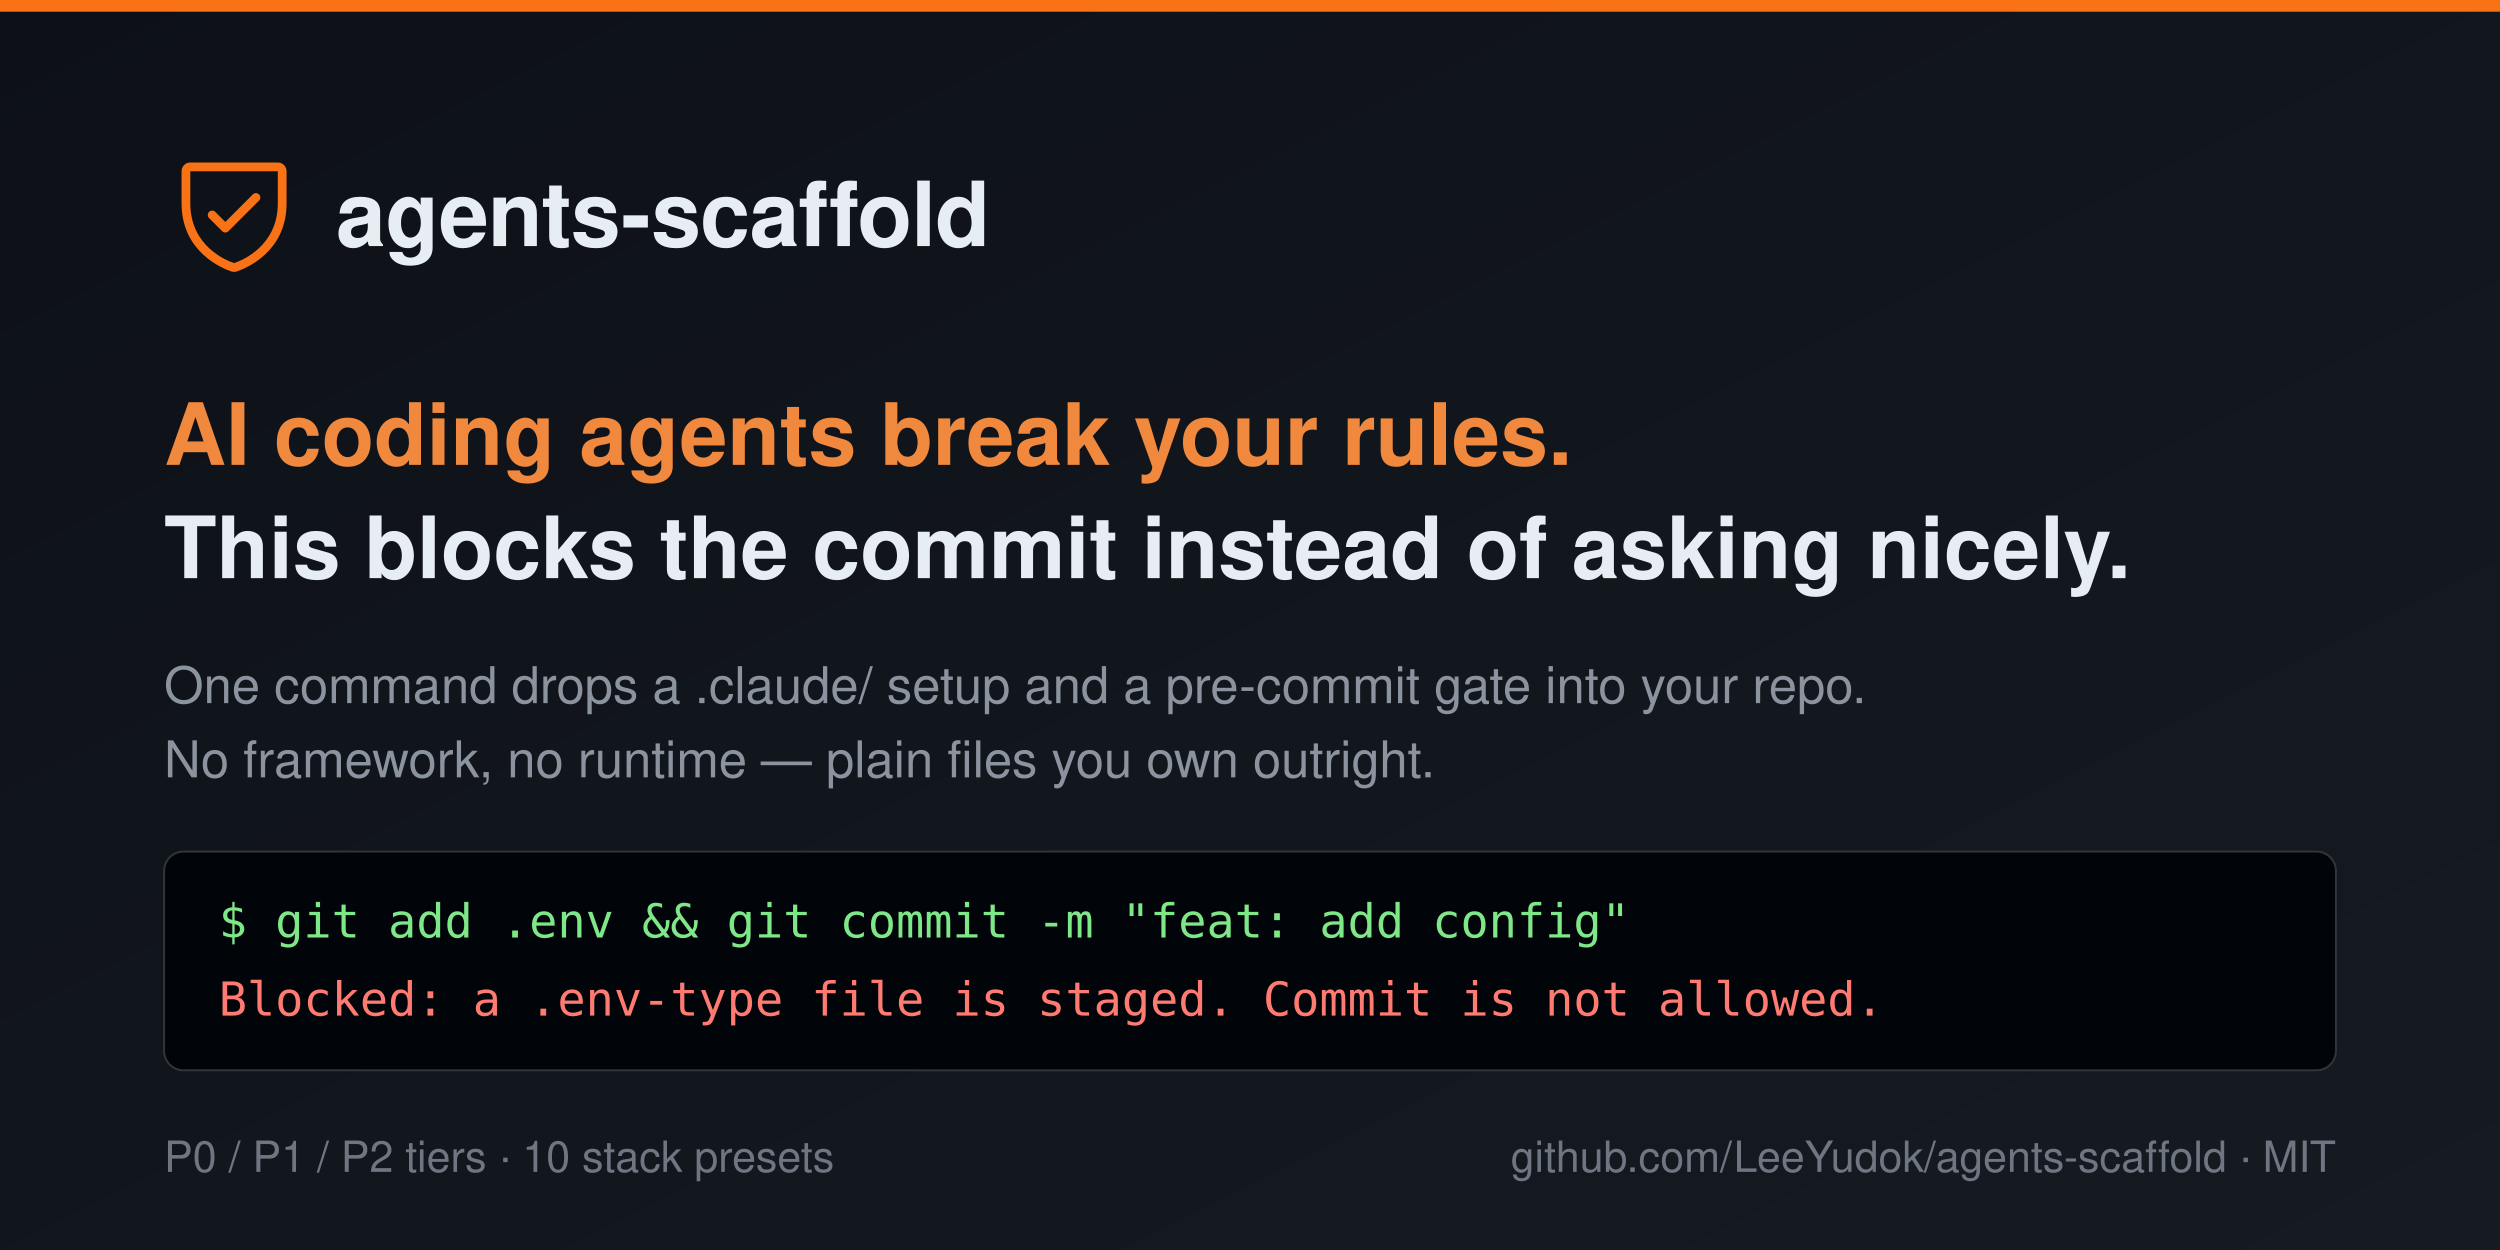
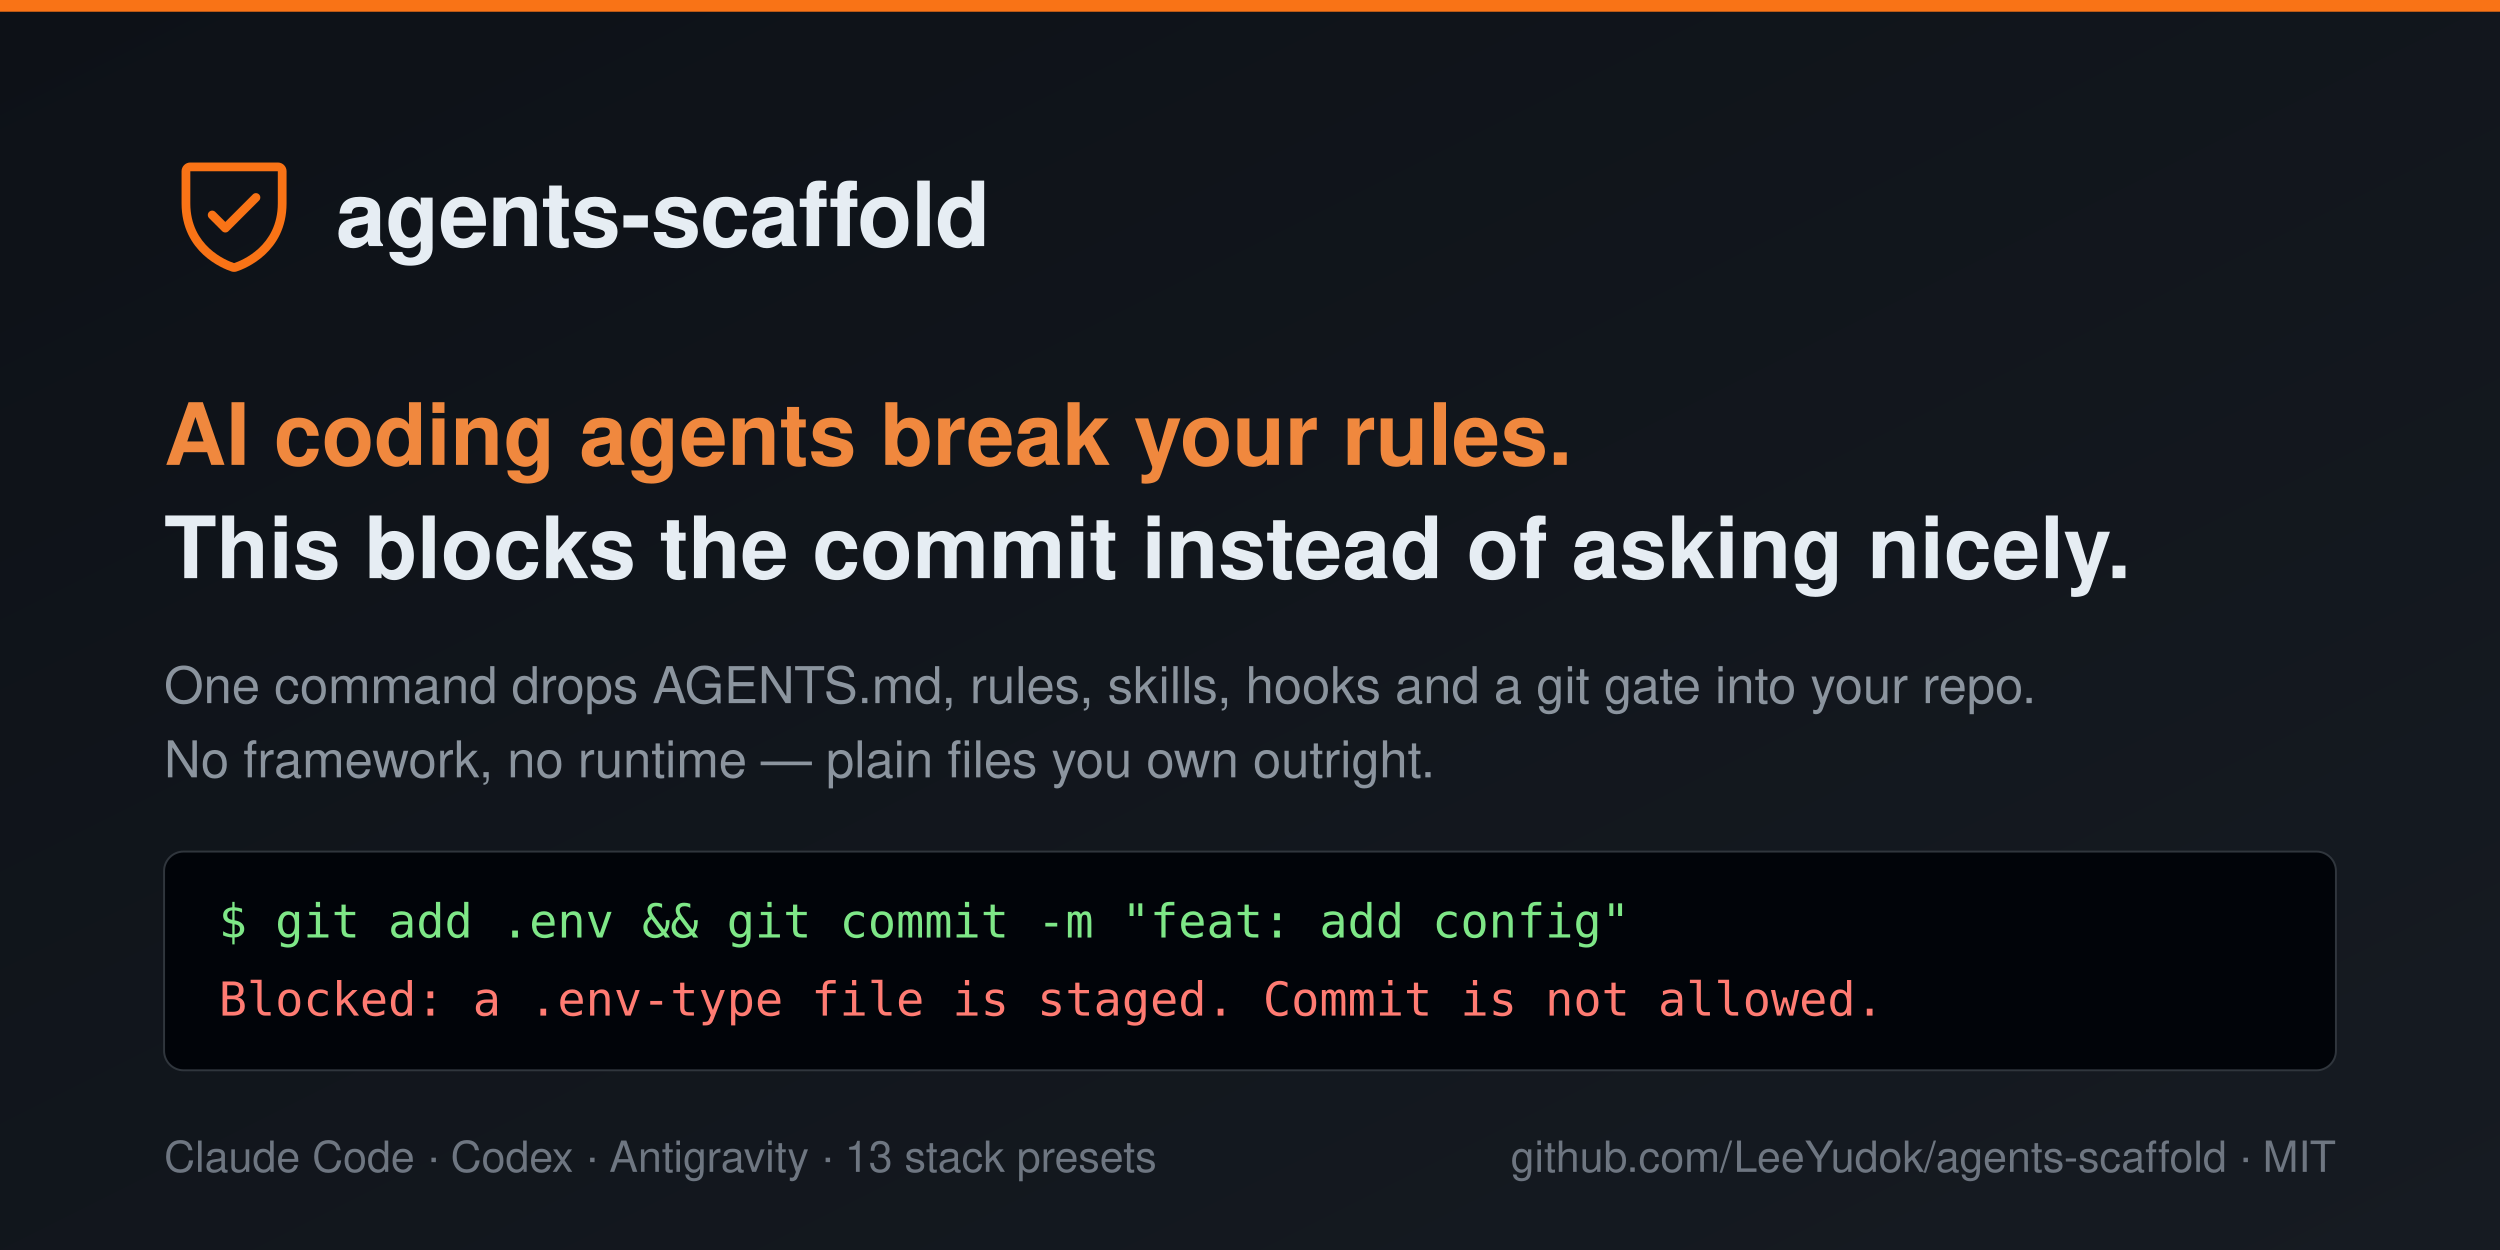
<svg xmlns="http://www.w3.org/2000/svg" width="1280" height="640" viewBox="0 0 1280 640" font-family="-apple-system, BlinkMacSystemFont, 'Segoe UI', Helvetica, Arial, sans-serif">
  <defs>
    <linearGradient id="bg" x1="0" y1="0" x2="1" y2="1">
      <stop offset="0%" stop-color="#0d1117" />
      <stop offset="100%" stop-color="#161b22" />
    </linearGradient>
  </defs>
  <rect width="1280" height="640" fill="url(#bg)" />
  <rect x="0" y="0" width="1280" height="6" fill="#f97316" />
  <g transform="translate(84,72) scale(0.28)" fill="#f97316">
    <path d="M208,40H48A16,16,0,0,0,32,56v58.78c0,89.61,75.82,119.34,91,124.39a15.53,15.53,0,0,0,10,0c15.2-5.05,91-34.78,91-124.39V56A16,16,0,0,0,208,40Zm0,74.79c0,78.42-66.35,104.62-80,109.18-13.53-4.51-80-30.69-80-109.18V56H208ZM82.34,141.66a8,8,0,0,1,11.32-11.32L112,148.68l50.34-50.34a8,8,0,0,1,11.32,11.32l-56,56a8,8,0,0,1-11.32,0Z" />
  </g>
  <text x="172" y="126" fill="#e6edf3" font-size="46" font-weight="700" letter-spacing="-0.5">agents-scaffold</text>
  <text x="84" y="238" fill="#f0883e" font-size="44" font-weight="700">AI coding agents break your rules.</text>
  <text x="84" y="296" fill="#e6edf3" font-size="44" font-weight="700">This blocks the commit instead of asking nicely.</text>
-   <text x="84" y="360" fill="#8b949e" font-size="26">One command drops a .claude/ setup and a pre-commit gate into your repo.</text>
+   <text x="84" y="360" fill="#8b949e" font-size="26">One command drops AGENTS.md, rules, skills, hooks and a git gate into your repo.</text>
  <text x="84" y="398" fill="#8b949e" font-size="26">No framework, no runtime — plain files you own outright.</text>
  <rect x="84" y="436" width="1112" height="112" rx="10" fill="#010409" stroke="#30363d" />
  <text x="112" y="480" fill="#7ee787" font-size="24" font-family="ui-monospace, SFMono-Regular, Menlo, monospace">$ git add .env &amp;&amp; git commit -m "feat: add config"</text>
  <text x="112" y="520" fill="#ff7b72" font-size="24" font-family="ui-monospace, SFMono-Regular, Menlo, monospace">Blocked: a .env-type file is staged. Commit is not allowed.</text>
-   <text x="84" y="600" fill="#6e7681" font-size="22">P0 / P1 / P2 tiers  ·  10 stack presets</text>
+   <text x="84" y="600" fill="#6e7681" font-size="22">Claude Code  ·  Codex  ·  Antigravity  ·  13 stack presets</text>
  <text x="1196" y="600" fill="#6e7681" font-size="22" text-anchor="end">github.com/LeeYudok/agents-scaffold  ·  MIT</text>
</svg>
